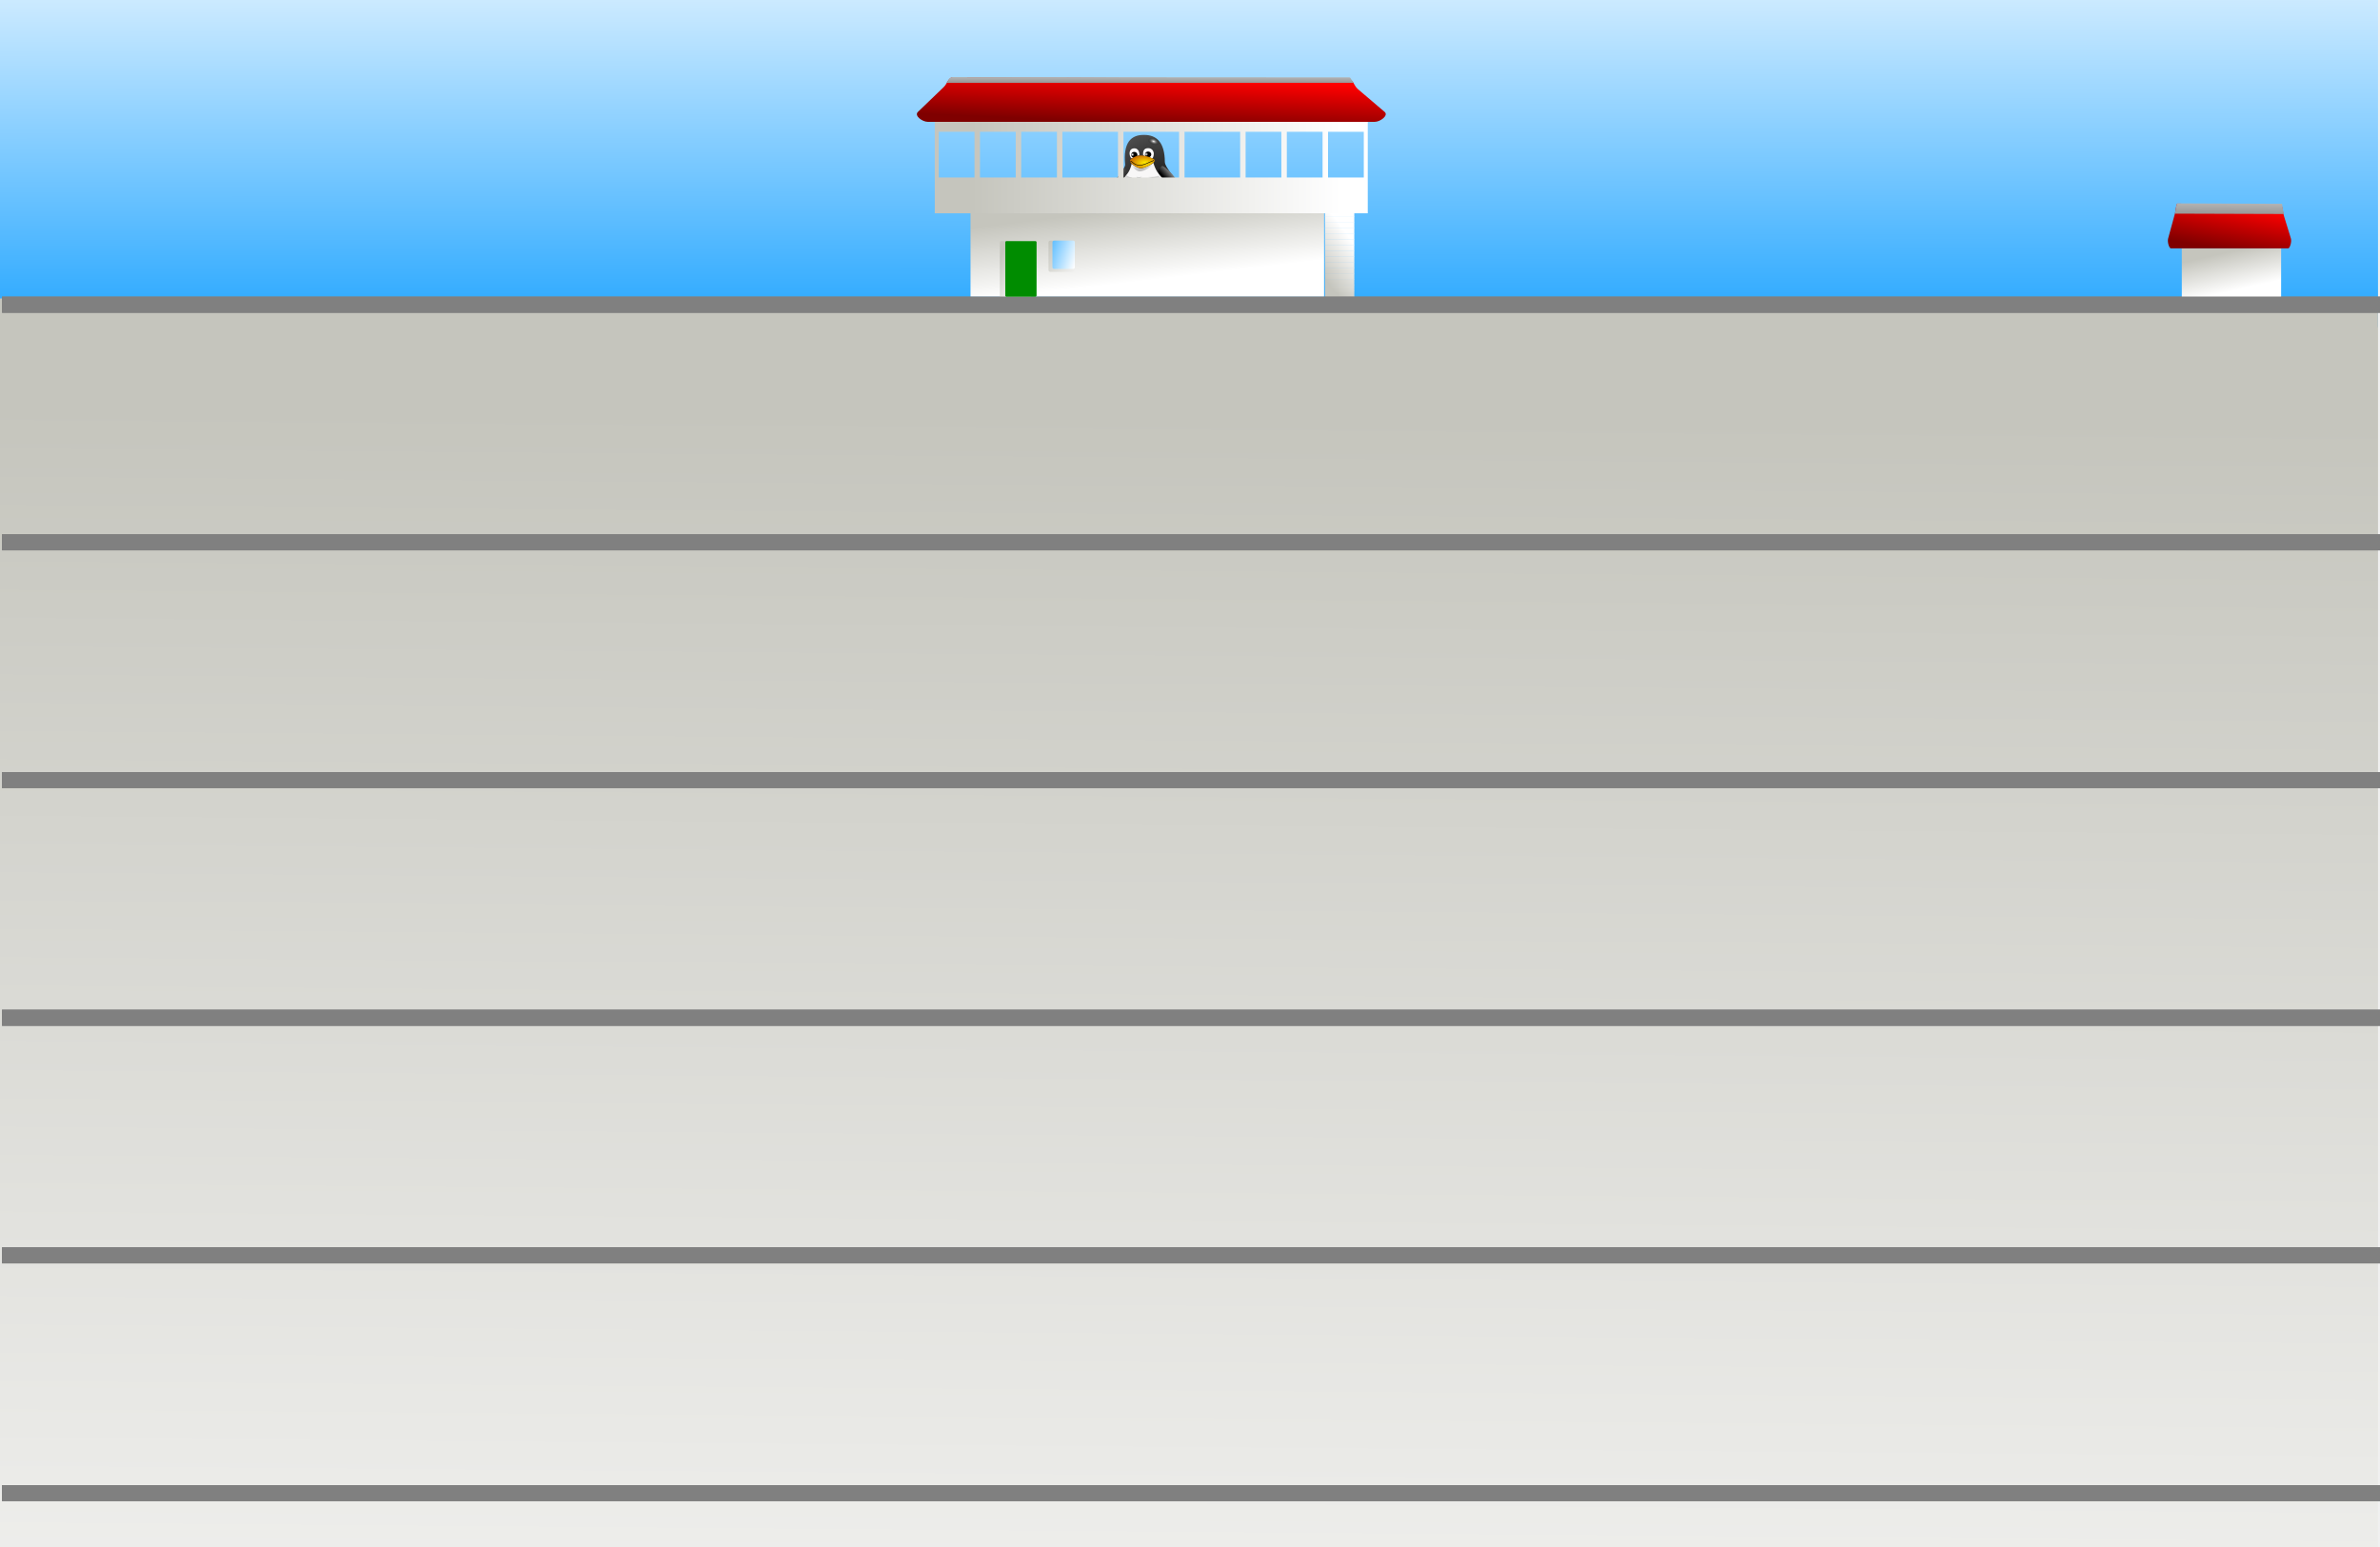
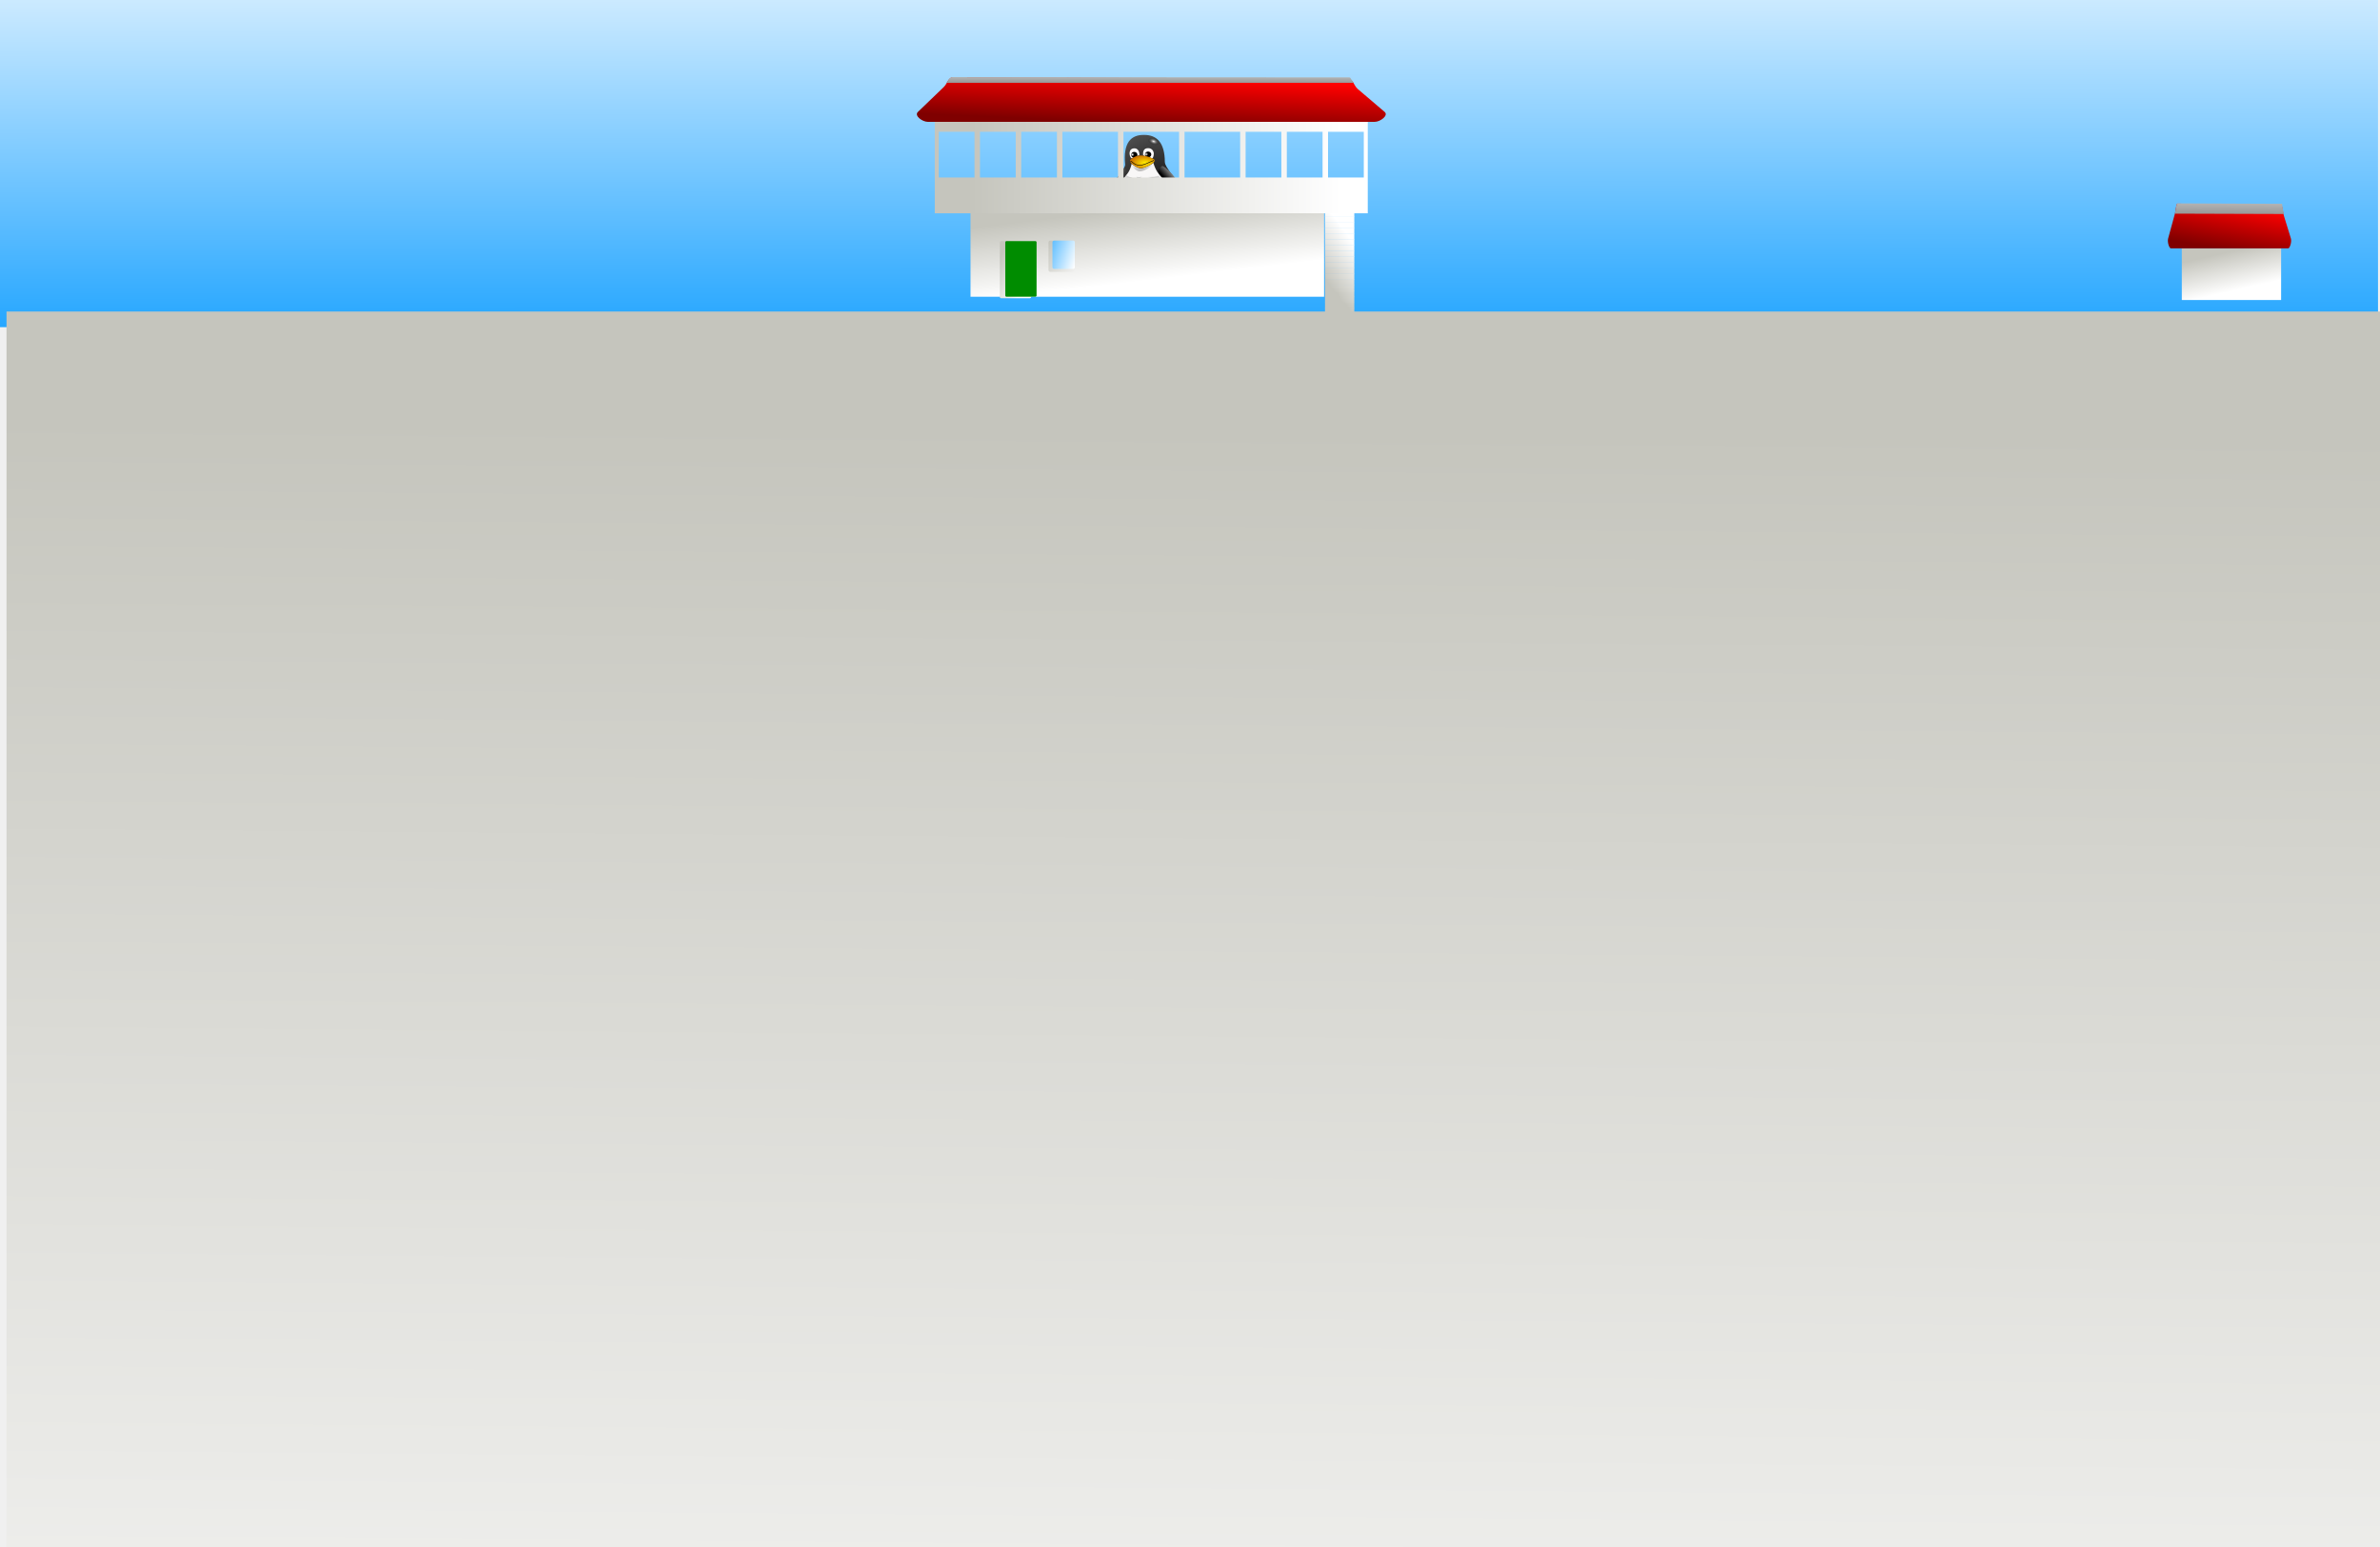
<svg xmlns="http://www.w3.org/2000/svg" xmlns:xlink="http://www.w3.org/1999/xlink" xml:space="preserve" height="520" width="800" id="svg841" version="1.0">
  <defs id="defs843">
    <linearGradient id="linearGradient913">
      <stop id="stop914" offset="0" style="stop-color:#7f0000;stop-opacity:1;" />
      <stop id="stop915" offset="1" style="stop-color:#ff0000;stop-opacity:1;" />
    </linearGradient>
    <linearGradient id="linearGradient882">
      <stop id="stop883" offset="0" style="stop-color:#0097ff;stop-opacity:1;" />
      <stop id="stop884" offset="1" style="stop-color:#ffffff;stop-opacity:1;" />
    </linearGradient>
    <linearGradient id="linearGradient850">
      <stop id="stop851" offset="0" style="stop-color:#c5c5bd;stop-opacity:1;" />
      <stop id="stop852" offset="1" style="stop-color:#ffffff;stop-opacity:1;" />
    </linearGradient>
    <linearGradient id="linearGradient846">
      <stop id="stop847" offset="0" style="stop-color:#000;stop-opacity:1;" />
      <stop id="stop848" offset="1" style="stop-color:#fff;stop-opacity:1;" />
    </linearGradient>
-     <linearGradient y2="1102.678" x2="275.768" y1="151.936" x1="290.402" id="linearGradient849" xlink:href="#linearGradient850" gradientTransform="matrix(1.103479,0,0,0.5793573,79.21388,51.64732)" gradientUnits="userSpaceOnUse" />
+     <linearGradient y2="1102.678" x2="275.768" y1="151.936" x1="290.402" id="linearGradient849" xlink:href="#linearGradient850" gradientTransform="matrix(1.103479,0,0,0.5793573,81.4068,56.03317)" gradientUnits="userSpaceOnUse" />
    <linearGradient y2="-290.024" x2="144.925" y1="281.641" x1="147.413" id="linearGradient881" xlink:href="#linearGradient882" gradientTransform="matrix(2.155638,0,0,0.2965751,79.21388,51.64732)" gradientUnits="userSpaceOnUse" />
    <linearGradient gradientTransform="matrix(1.606047,0,0,0.3980632,79.21388,51.64732)" y2="36.924" x2="231.329" y1="36.924" x1="154.128" id="linearGradient888" xlink:href="#linearGradient850" gradientUnits="userSpaceOnUse" />
    <linearGradient y2="102.62" x2="199.076" y1="52.721" x1="177.314" id="linearGradient909" xlink:href="#linearGradient850" gradientTransform="matrix(1.539276,0,0,0.4153305,79.21388,51.64732)" gradientUnits="userSpaceOnUse" />
    <linearGradient y2="-102.133" x2="125.204" y1="-49.378" x1="99.671" id="linearGradient912" xlink:href="#linearGradient913" gradientTransform="matrix(2.589182,0,0,0.2469154,79.21388,51.64732)" gradientUnits="userSpaceOnUse" />
    <linearGradient y2="-325.511" x2="50.861" y1="-143.08" x1="40.862" id="linearGradient918" xlink:href="#linearGradient846" gradientTransform="matrix(6.747691,0,0,9.4744784e-2,79.21388,51.64732)" gradientUnits="userSpaceOnUse" />
    <linearGradient gradientTransform="matrix(0.5916287,0,0,1.080591,79.21388,51.64732)" y2="38.999" x2="448.974" y1="29.002" x1="437.128" id="linearGradient999" xlink:href="#linearGradient850" gradientUnits="userSpaceOnUse" />
    <linearGradient y2="23.183" x2="677.997" y1="37.621" x1="673.128" id="linearGradient1000" xlink:href="#linearGradient850" gradientTransform="scale(0.6998554,1.428867)" gradientUnits="userSpaceOnUse" />
    <linearGradient gradientTransform="matrix(0.7102251,0,0,0.9001492,79.21388,51.64732)" y2="41.138" x2="397.668" y1="32.628" x1="377.556" id="linearGradient1017" xlink:href="#linearGradient882" gradientUnits="userSpaceOnUse" />
    <linearGradient y2="48.122" x2="389.757" y1="33.7" x1="372.664" id="linearGradient1020" xlink:href="#linearGradient850" gradientTransform="matrix(0.7331531,0,0,0.8719985,79.21388,51.64732)" gradientUnits="userSpaceOnUse" />
    <linearGradient gradientUnits="userSpaceOnUse" gradientTransform="scale(1.166501,0.857265)" y2="153.73" x2="516.677" y1="157.803" x1="516.532" id="linearGradient875" xlink:href="#linearGradient688" />
    <radialGradient gradientUnits="userSpaceOnUse" r="37.421" fy="173.578" fx="647.782" cy="173.578" cx="647.782" gradientTransform="scale(0.935494,1.068954)" id="radialGradient866" xlink:href="#linearGradient863" />
    <linearGradient gradientUnits="userSpaceOnUse" gradientTransform="scale(1.448846,0.690205)" y2="191.444" x2="416.714" y1="195.517" x1="416.57" id="linearGradient862" xlink:href="#linearGradient688" />
    <radialGradient gradientUnits="userSpaceOnUse" gradientTransform="scale(1.213351,0.824164)" fy="129.273" fx="507.872" r="10.995" cy="129.273" cx="507.872" id="radialGradient861" xlink:href="#linearGradient863" />
    <radialGradient gradientUnits="userSpaceOnUse" gradientTransform="scale(0.869312,1.150335)" fy="467.004" fx="436.165" r="375.855" cy="467.004" cx="436.165" id="radialGradient859" xlink:href="#linearGradient621" />
    <linearGradient gradientUnits="userSpaceOnUse" gradientTransform="scale(0.695796,1.437203)" y2="164.068" x2="792.346" y1="119.428" x1="753.227" id="linearGradient858" xlink:href="#linearGradient716" />
    <radialGradient gradientUnits="userSpaceOnUse" gradientTransform="scale(1.324236,0.755152)" fy="612.651" fx="316.49" r="19.193" cy="612.651" cx="316.49" id="radialGradient856" xlink:href="#linearGradient635" />
    <radialGradient gradientUnits="userSpaceOnUse" gradientTransform="scale(1.029559,0.971289)" fy="238.988" fx="627.733" r="32.216" cy="238.988" cx="627.733" id="radialGradient845" xlink:href="#linearGradient635" />
    <radialGradient gradientUnits="userSpaceOnUse" gradientTransform="scale(1.071609,0.933176)" fy="255.839" fx="518.951" r="35.749" cy="255.839" cx="518.951" id="radialGradient844" xlink:href="#linearGradient635" />
    <linearGradient gradientUnits="userSpaceOnUse" gradientTransform="scale(0.681964,1.466353)" y2="131.219" x2="963.122" y1="107.627" x1="976.844" id="linearGradient852" xlink:href="#linearGradient716" />
    <linearGradient gradientTransform="translate(2.988028e-8,1.287356e-6)" y2="0.732" x2="0.446" y1="-0.178" x1="0.47" id="linearGradient851" xlink:href="#linearGradient716" />
    <linearGradient y2="0.554" x2="1.666" y1="0.594" x1="0.205" id="linearGradient839" xlink:href="#linearGradient621" />
    <radialGradient spreadMethod="reflect" gradientTransform="translate(-7.996448e-8,-1.684752e-6)" fy="0.476" fx="0.487" r="0.717" cy="0.476" cx="0.487" id="radialGradient817" xlink:href="#linearGradient716" />
    <linearGradient y2="0.883" x2="0.618" y1="0.469" x1="0.624" id="linearGradient816" xlink:href="#linearGradient716" />
    <radialGradient gradientUnits="userSpaceOnUse" fy="448.455" fx="398.813" r="3.2" cy="448.455" cx="398.813" id="radialGradient715" xlink:href="#linearGradient716" />
    <linearGradient y2="-0.039" x2="0.711" y1="0.961" x1="0.004" id="linearGradient693" xlink:href="#linearGradient635" />
    <linearGradient spreadMethod="reflect" y2="0.796" x2="0.581" y1="0.815" x1="0.476" id="linearGradient737" xlink:href="#linearGradient738" />
    <radialGradient fy="0.508" fx="0.044" r="1.121" cy="0.508" cx="0.044" id="radialGradient703" xlink:href="#linearGradient635" />
    <linearGradient y2="0.664" x2="-0.172" y1="0.07" x1="1.297" id="linearGradient664" xlink:href="#linearGradient688" />
    <linearGradient gradientTransform="translate(-1.354258e-6,2.60932e-8)" y2="0.984" x2="0.1" y1="0.016" x1="0.8" id="linearGradient663" xlink:href="#linearGradient688" />
    <linearGradient y2="-0.571" x2="0.51" y1="4.286" x1="0.5" id="linearGradient662" xlink:href="#linearGradient635" />
    <linearGradient gradientTransform="translate(-1.736693e-8,1.12503e-6)" y2="-0.208" x2="0.503" y1="0.688" x1="0.493" id="linearGradient645" xlink:href="#linearGradient635" />
    <linearGradient y2="-0.047" x2="1.202" y1="0.969" x1="0.026" id="linearGradient640" xlink:href="#linearGradient635" />
    <linearGradient y2="-0.217" x2="0.601" y1="1.043" x1="0.013" id="linearGradient639" xlink:href="#linearGradient635" />
    <linearGradient y2="0.492" x2="1.217" y1="0.508" x1="0.202" id="linearGradient638" xlink:href="#linearGradient635" />
    <radialGradient fy="0.532" fx="0.403" r="1.421" cy="0.532" cx="0.403" id="radialGradient634" xlink:href="#linearGradient635" />
    <radialGradient gradientTransform="translate(3.571768e-8,1.016935e-6)" fy="0.5" fx="2.7225094e-06" r="0.876" cy="0.5" cx="2.7225094e-06" id="radialGradient633" xlink:href="#linearGradient635" />
    <radialGradient gradientTransform="translate(6.098844e-7,1.225341e-6)" fy="0.508" fx="0.044" r="1.121" cy="0.508" cx="0.044" id="radialGradient629" xlink:href="#linearGradient635" />
    <linearGradient y2="-0.488" x2="0.198" y1="1.093" x1="0.617" id="linearGradient628" xlink:href="#linearGradient635" />
    <linearGradient spreadMethod="reflect" y2="0.375" x2="0.393" y1="0.992" x1="0.393" id="linearGradient624" xlink:href="#linearGradient635" />
    <linearGradient id="linearGradient621">
      <stop id="stop622" offset="0" style="stop-color:#000;stop-opacity:1;" />
      <stop id="stop623" offset="1" style="stop-color:#fff;stop-opacity:1;" />
    </linearGradient>
    <linearGradient id="linearGradient635">
      <stop id="stop636" offset="0" style="stop-color:#ffed00;stop-opacity:1;" />
      <stop id="stop637" offset="1" style="stop-color:#ca6d00;stop-opacity:1;" />
    </linearGradient>
    <linearGradient id="linearGradient688">
      <stop id="stop689" offset="0" style="stop-color:#ab7200;stop-opacity:1;" />
      <stop id="stop690" offset="1" style="stop-color:#000000;stop-opacity:1;" />
    </linearGradient>
    <linearGradient id="linearGradient738">
      <stop id="stop739" offset="0" style="stop-color:#ffffff;stop-opacity:1;" />
      <stop id="stop740" offset="1" style="stop-color:#aadae5;stop-opacity:1;" />
    </linearGradient>
    <linearGradient id="linearGradient716">
      <stop id="stop717" offset="0" style="stop-color:#ffffff;stop-opacity:1;" />
      <stop id="stop718" offset="1" style="stop-color:#000000;stop-opacity:1;" />
    </linearGradient>
    <linearGradient id="linearGradient863">
      <stop id="stop864" offset="0" style="stop-color:#ffffff;stop-opacity:1;" />
      <stop id="stop865" offset="1" style="stop-color:#000000;stop-opacity:0;" />
    </linearGradient>
    <radialGradient gradientUnits="userSpaceOnUse" r="3.2" fy="448.455" fx="398.813" cy="448.455" cx="398.813" id="radialGradient1667" xlink:href="#linearGradient716" />
    <linearGradient xlink:href="#linearGradient850" id="linearGradient2303" x1="29.454" y1="61.102" x2="37.943" y2="80.565" gradientTransform="scale(1.386743,0.7211144)" gradientUnits="userSpaceOnUse" />
    <linearGradient xlink:href="#linearGradient913" id="linearGradient2305" x1="21.339" y1="63.466" x2="34.432" y2="36.414" gradientTransform="scale(1.661006,0.6020446)" gradientUnits="userSpaceOnUse" />
    <linearGradient xlink:href="#linearGradient846" id="linearGradient2307" x1="12.852" y1="158.419" x2="19.907" y2="29.702" gradientTransform="scale(3.200738,0.312428)" gradientUnits="userSpaceOnUse" />
    <linearGradient xlink:href="#linearGradient850" id="linearGradient2309" gradientUnits="userSpaceOnUse" gradientTransform="scale(0.6998554,1.428867)" x1="673.128" y1="37.621" x2="677.997" y2="23.183" />
    <linearGradient xlink:href="#linearGradient850" id="linearGradient2311" gradientUnits="userSpaceOnUse" gradientTransform="scale(0.6998554,1.428867)" x1="673.128" y1="37.621" x2="677.997" y2="23.183" />
    <linearGradient xlink:href="#linearGradient850" id="linearGradient2313" gradientUnits="userSpaceOnUse" gradientTransform="scale(0.6998554,1.428867)" x1="673.128" y1="37.621" x2="677.997" y2="23.183" />
    <linearGradient xlink:href="#linearGradient850" id="linearGradient2315" gradientUnits="userSpaceOnUse" gradientTransform="scale(0.6998554,1.428867)" x1="673.128" y1="37.621" x2="677.997" y2="23.183" />
    <linearGradient xlink:href="#linearGradient850" id="linearGradient2317" gradientUnits="userSpaceOnUse" gradientTransform="scale(0.6998554,1.428867)" x1="673.128" y1="37.621" x2="677.997" y2="23.183" />
    <linearGradient xlink:href="#linearGradient850" id="linearGradient2319" gradientUnits="userSpaceOnUse" gradientTransform="scale(0.6998554,1.428867)" x1="673.128" y1="37.621" x2="677.997" y2="23.183" />
    <linearGradient xlink:href="#linearGradient850" id="linearGradient2321" gradientUnits="userSpaceOnUse" gradientTransform="scale(0.6998554,1.428867)" x1="673.128" y1="37.621" x2="677.997" y2="23.183" />
    <linearGradient xlink:href="#linearGradient850" id="linearGradient2323" gradientUnits="userSpaceOnUse" gradientTransform="scale(0.6998554,1.428867)" x1="673.128" y1="37.621" x2="677.997" y2="23.183" />
    <linearGradient xlink:href="#linearGradient850" id="linearGradient2325" gradientUnits="userSpaceOnUse" gradientTransform="scale(0.6998554,1.428867)" x1="673.128" y1="37.621" x2="677.997" y2="23.183" />
    <linearGradient xlink:href="#linearGradient850" id="linearGradient2327" gradientUnits="userSpaceOnUse" gradientTransform="scale(0.6998554,1.428867)" x1="673.128" y1="37.621" x2="677.997" y2="23.183" />
    <linearGradient xlink:href="#linearGradient850" id="linearGradient2329" gradientUnits="userSpaceOnUse" gradientTransform="scale(0.6998554,1.428867)" x1="673.128" y1="37.621" x2="677.997" y2="23.183" />
    <linearGradient xlink:href="#linearGradient850" id="linearGradient2331" gradientUnits="userSpaceOnUse" gradientTransform="scale(0.6998554,1.428867)" x1="673.128" y1="37.621" x2="677.997" y2="23.183" />
    <linearGradient xlink:href="#linearGradient850" id="linearGradient2333" gradientUnits="userSpaceOnUse" gradientTransform="scale(0.6998554,1.428867)" x1="673.128" y1="37.621" x2="677.997" y2="23.183" />
    <linearGradient xlink:href="#linearGradient850" id="linearGradient2335" gradientUnits="userSpaceOnUse" gradientTransform="scale(0.6998554,1.428867)" x1="673.128" y1="37.621" x2="677.997" y2="23.183" />
    <linearGradient xlink:href="#linearGradient850" id="linearGradient2337" gradientUnits="userSpaceOnUse" gradientTransform="scale(0.6998554,1.428867)" x1="673.128" y1="37.621" x2="677.997" y2="23.183" />
    <linearGradient xlink:href="#linearGradient850" id="linearGradient2339" gradientUnits="userSpaceOnUse" gradientTransform="scale(0.6998554,1.428867)" x1="673.128" y1="37.621" x2="677.997" y2="23.183" />
    <linearGradient xlink:href="#linearGradient850" id="linearGradient2341" gradientUnits="userSpaceOnUse" gradientTransform="scale(0.6998554,1.428867)" x1="673.128" y1="37.621" x2="677.997" y2="23.183" />
    <linearGradient xlink:href="#linearGradient850" id="linearGradient2343" gradientUnits="userSpaceOnUse" gradientTransform="scale(0.6998554,1.428867)" x1="673.128" y1="37.621" x2="677.997" y2="23.183" />
    <linearGradient xlink:href="#linearGradient850" id="linearGradient2345" gradientUnits="userSpaceOnUse" gradientTransform="scale(0.6998554,1.428867)" x1="673.128" y1="37.621" x2="677.997" y2="23.183" />
    <linearGradient xlink:href="#linearGradient850" id="linearGradient2347" gradientUnits="userSpaceOnUse" gradientTransform="scale(0.6998554,1.428867)" x1="673.128" y1="37.621" x2="677.997" y2="23.183" />
  </defs>
  <rect y="-1.3346068e-14" x="0" height="109.973" width="799.332" id="rect880" style="font-size:12px;fill:url(#linearGradient881);fill-rule:evenodd;stroke-width:1" />
  <g transform="matrix(6.7425184e-2,0,0,6.1486242e-2,358.2288,31.80226)" id="g1591">
    <g style="font-size:12px" transform="matrix(3,0,0,3,-1413.112,-53.1644)" id="g1060">
      <path transform="translate(244.7176,-320.8214)" id="path756" d="M 356.065,411.991 C 334.343,411.753 321.599,426.706 325.04,465.779 C 326.287,480.166 252.065,562.377 339.233,573.302 L 371.16,573.893 C 429.98,570.349 419.03,518.07 417.001,512.107 C 411.016,491.523 391.155,472.129 391.015,461.08 C 390.879,427.345 378.61,411.639 356.065,411.991 z " style="fill:url(#radialGradient859);fill-rule:evenodd" />
-       <path transform="matrix(0.679565,0.3158,-0.315212,0.630549,231.9349,-158.8226)" d="M 631.333 107.43 A 15.65 10.63 0 1 1  600.032,107.43 A 15.65 10.63 0 1 1  631.333 107.43 z" id="path860" style="fill:url(#radialGradient861);fill-rule:evenodd" />
+       <path transform="matrix(0.679565,0.3158,-0.315212,0.630549,231.9349,-158.8226)" d="m 631.333,107.43 a 15.65,10.63 0 0 1 -15.65,10.63 15.65,10.63 0 0 1 -15.65,-10.63 15.65,10.63 0 0 1 15.65,-10.63 15.65,10.63 0 0 1 15.65,10.63 z" id="path860" style="fill:url(#radialGradient861);fill-rule:evenodd" />
      <path transform="translate(-7.1875,-4.375031)" id="path793" d="M 643.652,226.244 C 633.306,238.871 618.883,248.316 595.666,247.921 C 572.002,247.101 564.546,235.698 565.773,205.716 C 566.504,192.961 570.57,182.336 575.171,174.379 C 577.557,168.411 583.956,166.333 587.895,148.006 C 594.14,154.216 600.525,156.334 603.067,156.364 C 607.905,156.463 619.846,150.687 623.751,146.362 C 628.298,162.142 633.309,167.481 636.585,171.302 C 656.538,194.993 645.951,222.929 643.652,226.244 z " style="fill:#f8f7f7;fill-rule:evenodd" />
      <path transform="translate(-7.1875,-4.375031)" id="path871" d="M 594.852,209.012 C 594.852,220.102 597.374,225.548 596.069,225.548 C 594.765,225.548 591.589,219.893 591.589,208.803 C 591.589,197.713 595.809,185.597 597.113,185.597 C 598.418,185.597 594.852,197.922 594.852,209.012 z M 632.27,169.58 C 636.446,173.297 639.96,177.675 641.004,183.062 C 633.845,176.84 621.884,173.959 614.934,172.33 C 621.049,172.121 630.123,172.503 632.27,169.58 z M 595.628,172.159 C 597.912,174.279 597.273,175.773 598.095,178.519 C 598.455,175.911 602.573,173.929 604.812,171.948 C 601.959,172.436 598.48,172.506 595.628,172.159 z M 578.985,168.302 C 576.673,170.958 573.79,175.239 570.989,182.792 C 576.895,176.152 582.689,175.629 589.221,172.957 C 583.315,172.748 581.132,171.225 578.985,168.302 z M 624.536,145.545 C 621.584,154.254 608.006,162.059 600.918,162.059 C 596.783,162.059 588.403,155.741 586.926,147.032 C 592.431,152.456 598.446,156.175 603.083,156.36 C 608.211,156.488 619.777,150.57 624.536,145.545 z " style="fill:url(#radialGradient866);fill-rule:evenodd" />
    </g>
    <path transform="matrix(3,0,0,3,-1434.675,-66.28949)" id="path758" d="M 566.178,204.005 C 566.178,224.598 593.484,225.005 587.808,232.522 C 582.64,239.91 550.72,226.535 550.72,205.942 C 552.808,190.359 555.566,185.505 574.645,156.366 C 587.54,159.197 566.178,183.411 566.178,204.005 z " style="font-size:12px;fill:url(#linearGradient858);fill-rule:evenodd" />
    <g style="font-size:12px" transform="matrix(3,0,0,3,-1413.112,-53.1644)" id="g1051">
      <path transform="translate(183.5923,-320.5262)" id="path699" d="M 409.638,449.186 C 404.878,449.619 400.548,451.635 397.65,454.006 C 395.878,455.259 393.551,449.804 393.551,445.723 C 393.551,440.215 395.867,436.136 401.808,436.136 C 407.257,436.136 410.526,442.39 409.638,449.186 z " style="fill:#ffffff;fill-rule:evenodd" />
      <path transform="translate(183.5923,-320.5262)" id="path703" d="M 416.233,449.481 C 420.846,449.998 426.722,452.324 430.25,454.189 C 432.215,455.441 433.773,450.099 433.773,446.018 C 433.773,441.692 431.044,435.84 424.458,435.84 C 417.531,435.84 415.248,440.913 416.233,449.481 z " style="fill:#ffffff;fill-rule:evenodd" />
-       <path transform="translate(183.0017,-321.4121)" d="M 407.207 448.786 A 5.315 5.315 0 1 1  396.576,448.786 A 5.315 5.315 0 1 1  407.207 448.786 z" id="path714" style="fill:url(#radialGradient1667);fill-rule:evenodd" />
-       <path transform="translate(206.0344,-322.0027)" d="M 407.207 448.786 A 5.315 5.315 0 1 1  396.576,448.786 A 5.315 5.315 0 1 1  407.207 448.786 z" id="path719" style="fill:url(#radialGradient715);fill-rule:evenodd" />
+       <path transform="translate(183.0017,-321.4121)" d="m 407.207,448.786 a 5.315,5.315 0 0 1 -5.315,5.315 5.315,5.315 0 0 1 -5.315,-5.315 5.315,5.315 0 0 1 5.315,-5.315 5.315,5.315 0 0 1 5.315,5.315 z" id="path714" style="fill:url(#radialGradient1667);fill-rule:evenodd" />
+       <path transform="translate(206.0344,-322.0027)" d="m 407.207,448.786 a 5.315,5.315 0 0 1 -5.315,5.315 5.315,5.315 0 0 1 -5.315,-5.315 5.315,5.315 0 0 1 5.315,-5.315 5.315,5.315 0 0 1 5.315,5.315 z" id="path719" style="fill:url(#radialGradient715);fill-rule:evenodd" />
      <path transform="translate(183.5923,-320.5262)" id="path691" d="M 435.204,458.111 C 435.462,464.041 418.572,472.518 412.131,472.518 C 406.864,472.518 394.546,464.353 394.169,458.853 C 393.968,456.213 402.942,448.91 412.529,449.119 C 420.182,449.119 434.994,454.252 435.204,458.111 z " style="fill:url(#radialGradient856);fill-rule:evenodd" />
      <path transform="translate(183.5923,-320.5262)" id="path692" d="M 395.346,459.685 C 397.633,459.215 400.601,466.661 409.733,466.969 C 417.542,467.253 427.434,460.636 433.693,458.336" style="fill:none;fill-rule:evenodd;stroke:#000000;stroke-linecap:round" />
      <path transform="translate(-7.1875,-4.375031)" id="path873" d="M 608.781,134.081 C 608.245,134.409 606.522,134.984 606.346,134.932 C 605.977,134.852 606.829,134.242 606.973,133.867 C 607.101,133.514 609.317,133.752 608.781,134.081 z " style="fill:url(#linearGradient862);fill-rule:evenodd" />
      <path transform="translate(-7.1875,-4.375031)" id="path874" d="M 598.364,133.831 C 598.359,134.155 598.737,134.762 599.051,134.767 C 599.338,134.376 599.624,134.062 599.946,133.745 C 600.277,133.453 598.368,133.577 598.364,133.831 z " style="fill:url(#linearGradient875);fill-rule:evenodd" />
    </g>
    <g style="font-size:12px" transform="matrix(3,0,0,3,-1413.112,-53.1644)" id="g1065">
      <path transform="translate(-7.1875,-4.375031)" id="path842" d="M 662.602,249.841 C 652.956,254.72 643.024,269.404 630.293,263.362 C 621.353,259.215 625.663,249.164 625.156,243.531 C 624.668,230.55 623.507,211.131 631.947,211.184 C 642.155,211.246 638.026,215.255 645.42,217.344 C 653.505,219.306 658.739,209.047 664.847,213.609 C 669.479,219.944 664.622,223.322 670.205,229.491 C 673.168,233.06 677.751,232.984 680.354,235.897 C 685.774,241.348 668.32,246.654 662.602,249.841 z " style="fill:url(#radialGradient845);fill-rule:evenodd" />
      <path transform="translate(-7.1875,-4.375031)" id="path843" d="M 550.891,255.401 C 562.595,256.653 574.367,267.804 584.603,256.54 C 591.832,248.725 584.743,239.391 580.515,234.79 C 570.734,224.827 565.241,206.427 556.223,206.499 C 548.588,206.809 550.063,210.982 544.701,215.234 C 537.495,220.649 532.989,216.239 528.639,223.151 C 525.987,226.895 526.759,231.779 527.886,236.951 C 528.678,241.871 527.098,242.949 525.416,244.55 C 519.933,250.733 540.853,254.032 550.891,255.401 z " style="fill:url(#radialGradient844);fill-rule:evenodd" />
    </g>
    <path transform="matrix(3,0,0,3,-1434.675,-66.28949)" id="path857" d="M 649.884,196.25 C 649.432,220.815 631.991,220.915 636.606,229.361 C 642.877,241.254 669.519,218.781 669.519,198.187 C 669.519,178.011 641.319,150.385 638.249,152.248 C 619.103,166.488 650.679,175.788 649.884,196.25 z " style="font-size:12px;fill:url(#linearGradient852);fill-rule:evenodd" />
  </g>
  <g transform="matrix(0.555256,0,0,1.072188,190.9974,44.92055)" style="fill:url(#linearGradient1000)" id="g978">
    <rect y="58.337" x="458.145" height="1.919" width="17.718" id="rect937" style="font-size:12px;fill:url(#linearGradient2309);fill-rule:evenodd;stroke-width:1" />
    <rect transform="translate(-2.436111,-0.544037)" y="44.458" x="460.581" height="1.919" width="17.718" id="rect919" style="font-size:12px;fill:url(#linearGradient2311);fill-rule:evenodd" />
    <rect transform="translate(-1.40259,-0.575089)" y="42.686" x="459.548" height="1.919" width="17.718" id="rect920" style="font-size:12px;fill:url(#linearGradient2313);fill-rule:evenodd" />
    <rect transform="translate(-1.845551,-0.458512)" y="40.767" x="459.991" height="1.919" width="17.718" id="rect921" style="font-size:12px;fill:url(#linearGradient2315);fill-rule:evenodd" />
    <rect transform="translate(-1.697851,-0.48964)" y="38.995" x="459.843" height="1.919" width="17.718" id="rect922" style="font-size:12px;fill:url(#linearGradient2317);fill-rule:evenodd" />
    <rect transform="translate(-1.845551,-0.520691)" y="37.223" x="459.991" height="1.919" width="17.718" id="rect923" style="font-size:12px;fill:url(#linearGradient2319);fill-rule:evenodd" />
    <rect transform="translate(-1.84551,-0.404114)" y="35.304" x="459.99" height="1.919" width="17.718" id="rect924" style="font-size:12px;fill:url(#linearGradient2321);fill-rule:evenodd" />
    <rect transform="translate(-1.40259,-0.139832)" y="33.237" x="459.548" height="1.919" width="17.718" id="rect925" style="font-size:12px;fill:url(#linearGradient2323);fill-rule:evenodd" />
    <rect transform="translate(-0.959631,-0.171113)" y="31.465" x="459.105" height="1.919" width="17.718" id="rect926" style="font-size:12px;fill:url(#linearGradient2325);fill-rule:evenodd" />
    <rect transform="translate(-0.812,-5.445862e-2)" y="29.546" x="458.957" height="1.919" width="17.718" id="rect927" style="font-size:12px;fill:url(#linearGradient2327);fill-rule:evenodd" />
    <rect transform="translate(-0.812,-0.233216)" y="27.922" x="458.957" height="1.919" width="17.718" id="rect928" style="font-size:12px;fill:url(#linearGradient2329);fill-rule:evenodd" />
    <rect transform="translate(-0.812,-0.116562)" y="26.002" x="458.957" height="1.919" width="17.718" id="rect929" style="font-size:12px;fill:url(#linearGradient2331);fill-rule:evenodd" />
    <rect transform="translate(-1.254961,-0.326371)" y="56.86" x="459.4" height="1.919" width="17.718" id="rect930" style="font-size:12px;fill:url(#linearGradient2333);fill-rule:evenodd" />
    <rect transform="translate(-1.254961,-0.505204)" y="55.236" x="459.4" height="1.919" width="17.718" id="rect931" style="font-size:12px;fill:url(#linearGradient2335);fill-rule:evenodd" />
    <rect transform="translate(-0.812,-0.536255)" y="53.464" x="458.957" height="1.919" width="17.718" id="rect932" style="font-size:12px;fill:url(#linearGradient2337);fill-rule:evenodd" />
    <rect transform="translate(-1.40259,-0.271973)" y="51.397" x="459.548" height="1.919" width="17.718" id="rect933" style="font-size:12px;fill:url(#linearGradient2339);fill-rule:evenodd" />
    <rect transform="translate(-0.959631,-0.303177)" y="49.625" x="459.105" height="1.919" width="17.718" id="rect934" style="font-size:12px;fill:url(#linearGradient2341);fill-rule:evenodd" />
    <rect transform="translate(-1.69788,-0.334229)" y="47.854" x="459.843" height="1.919" width="17.718" id="rect935" style="font-size:12px;fill:url(#linearGradient2343);fill-rule:evenodd" />
    <rect transform="translate(-1.40255,-0.365281)" y="46.082" x="459.547" height="1.919" width="17.718" id="rect936" style="font-size:12px;fill:url(#linearGradient2345);fill-rule:evenodd" />
    <rect transform="translate(-0.812,-6.103516e-5)" y="24.083" x="458.957" height="1.919" width="17.718" id="rect938" style="font-size:12px;fill:url(#linearGradient2347);fill-rule:evenodd" />
  </g>
-   <rect y="100.328" x="-4.1424519e-15" height="419.672" width="799.332" id="rect845" style="font-size:12px;fill:url(#linearGradient849);fill-opacity:1;fill-rule:evenodd;stroke-width:1" />
-   <g transform="matrix(0.7339306,0,0,0.7998034,73.61282,51.64729)" id="g873">
-     <rect y="459.698" x="-99.39" height="6.682" width="1089.112" id="rect853" style="font-size:12px;fill:#808080;fill-rule:evenodd" />
-     <rect y="359.808" x="-99.39" height="6.682" width="1089.112" id="rect854" style="font-size:12px;fill:#808080;fill-rule:evenodd" />
-     <rect y="259.917" x="-99.39" height="6.682" width="1089.112" id="rect855" style="font-size:12px;fill:#808080;fill-rule:evenodd" />
-     <rect y="160.026" x="-99.39" height="6.682" width="1089.112" id="rect856" style="font-size:12px;fill:#808080;fill-rule:evenodd" />
-     <rect y="60.135" x="-99.39" height="6.682" width="1089.112" id="rect857" style="font-size:12px;fill:#808080;fill-rule:evenodd" />
-     <rect y="559.589" x="-99.39" height="6.682" width="1089.112" id="rect858" style="font-size:12px;fill:#808080;fill-rule:evenodd" />
-   </g>
+   <rect y="104.714" x="2.193" height="419.672" width="799.332" id="rect845" style="font-size:12px;fill:url(#linearGradient849);fill-opacity:1;fill-rule:evenodd;stroke-width:1" />
  <rect y="67.679" x="326.229" height="32.064" width="118.834" id="rect885" style="font-size:12px;fill:url(#linearGradient909);fill-rule:evenodd;stroke-width:1" />
  <path id="path908" d="M 315.548,44.298 L 315.548,59.662 L 327.565,59.662 L 327.565,44.298 L 315.548,44.298 z M 329.4,44.298 L 329.4,59.662 L 341.417,59.662 L 341.417,44.298 L 329.4,44.298 z M 343.253,44.298 L 343.253,59.662 L 355.27,59.662 L 355.27,44.298 L 343.253,44.298 z M 357.106,44.298 L 357.106,59.662 L 375.799,59.662 L 375.799,44.298 L 357.106,44.298 z M 377.635,44.298 L 377.635,59.662 L 396.328,59.662 L 396.328,44.298 L 377.635,44.298 z M 398.164,44.298 L 398.164,59.662 L 416.857,59.662 L 416.857,44.298 L 398.164,44.298 z M 418.693,44.298 L 418.693,59.662 L 430.71,59.662 L 430.71,44.298 L 418.693,44.298 z M 432.546,44.298 L 432.546,59.662 L 444.563,59.662 L 444.563,44.298 L 432.546,44.298 z M 446.399,44.298 L 446.399,59.662 L 458.416,59.662 L 458.416,44.298 L 446.399,44.298 z M 314.212,35.614 L 314.212,71.687 L 459.751,71.687 L 459.751,35.614 L 314.212,35.614 z " style="font-size:12px;fill:url(#linearGradient888);fill-rule:evenodd" />
  <path id="path911" d="M 320.555,25.928 C 318.705,25.919 318.55,27.986 317.217,29.268 L 308.538,37.618 C 307.205,38.901 310.026,40.958 311.876,40.958 L 462.088,40.958 C 463.937,40.958 466.834,38.818 465.426,37.618 L 456.413,29.936 C 455.005,28.736 454.924,26.605 453.075,26.596 L 320.555,25.928 z " style="font-size:12px;fill:url(#linearGradient912);fill-rule:evenodd" />
  <path id="path917" d="M 320.137,25.928 C 319.814,25.928 319.224,26.238 319.053,26.513 L 318.218,27.849 L 454.995,27.849 L 454.16,26.596 C 453.98,26.327 453.899,26.012 453.576,26.012 L 320.137,25.928 z " style="font-size:12px;fill:url(#linearGradient918);fill-rule:evenodd" />
  <rect ry="0.418" y="81.036" x="336.077" height="19.205" width="10.515" id="rect1001" style="font-size:12px;fill:url(#linearGradient999);fill-rule:evenodd" rx="0.418" />
  <g transform="matrix(0.799332,0,0,0.7998034,708.0158,51.41114)" id="g1025">
    <rect y="40.089" x="31.737" height="21.715" width="41.76" id="rect1022" style="font-size:12px;fill:url(#linearGradient2303);fill-rule:evenodd;stroke-width:1" />
    <path id="path1023" d="M 29.942,21.297 C 29.334,21.285 29.282,23.869 28.844,25.473 L 25.989,35.913 C 25.55,37.516 26.479,40.089 27.087,40.089 L 76.501,40.089 C 77.109,40.089 78.062,37.413 77.599,35.913 L 74.634,26.308 C 74.171,24.808 74.145,22.144 73.536,22.132 L 29.942,21.297 z " style="font-size:12px;fill:url(#linearGradient2305);fill-rule:evenodd" />
    <path id="path1024" d="M 29.777,21.195 C 29.67,21.195 29.534,21.901 29.419,22.51 L 28.848,25.516 L 74.624,25.663 L 74.053,22.698 C 73.938,22.1 73.967,21.383 73.86,21.383 L 29.777,21.195 z " style="font-size:12px;fill:url(#linearGradient2307);fill-rule:evenodd" />
  </g>
-   <g transform="matrix(0.7339306,0,0,0.7998034,73.61282,51.64729)" id="g1002">
-     <rect y="459.698" x="-99.39" height="6.682" width="1089.112" id="rect1003" style="font-size:12px;fill:#808080;fill-rule:evenodd" />
-     <rect y="359.808" x="-99.39" height="6.682" width="1089.112" id="rect1004" style="font-size:12px;fill:#808080;fill-rule:evenodd" />
-     <rect y="259.917" x="-99.39" height="6.682" width="1089.112" id="rect1005" style="font-size:12px;fill:#808080;fill-rule:evenodd" />
-     <rect y="160.026" x="-99.39" height="6.682" width="1089.112" id="rect1006" style="font-size:12px;fill:#808080;fill-rule:evenodd" />
-     <rect y="60.135" x="-99.39" height="6.682" width="1089.112" id="rect1007" style="font-size:12px;fill:#808080;fill-rule:evenodd" />
-     <rect y="559.589" x="-99.39" height="6.682" width="1089.112" id="rect1008" style="font-size:12px;fill:#808080;fill-rule:evenodd" />
-   </g>
-   <g transform="matrix(0.7339306,0,0,0.7998034,73.61282,51.64729)" id="g1009">
-     <rect y="459.698" x="-99.39" height="6.682" width="1089.112" id="rect1010" style="font-size:12px;fill:#808080;fill-rule:evenodd" />
-     <rect y="359.808" x="-99.39" height="6.682" width="1089.112" id="rect1011" style="font-size:12px;fill:#808080;fill-rule:evenodd" />
-     <rect y="259.917" x="-99.39" height="6.682" width="1089.112" id="rect1012" style="font-size:12px;fill:#808080;fill-rule:evenodd" />
-     <rect y="160.026" x="-99.39" height="6.682" width="1089.112" id="rect1013" style="font-size:12px;fill:#808080;fill-rule:evenodd" />
-     <rect y="60.135" x="-99.39" height="6.682" width="1089.112" id="rect1014" style="font-size:12px;fill:#808080;fill-rule:evenodd" />
-     <rect y="559.589" x="-99.39" height="6.682" width="1089.112" id="rect1015" style="font-size:12px;fill:#808080;fill-rule:evenodd" />
-   </g>
  <rect ry="0.407" y="81.036" x="337.913" height="18.704" width="10.515" id="rect1016" style="font-size:12px;fill:#008c00;fill-opacity:1;fill-rule:evenodd" rx="0.407" />
  <rect ry="0.626" y="80.869" x="352.434" height="10.521" width="8.846" id="rect1018" style="font-size:12px;fill:url(#linearGradient1020);fill-rule:evenodd" rx="0.626" />
  <rect ry="0.567" y="80.869" x="353.769" height="9.519" width="7.511" id="rect1019" style="font-size:12px;fill:url(#linearGradient1017);fill-rule:evenodd" rx="0.567" />
</svg>
